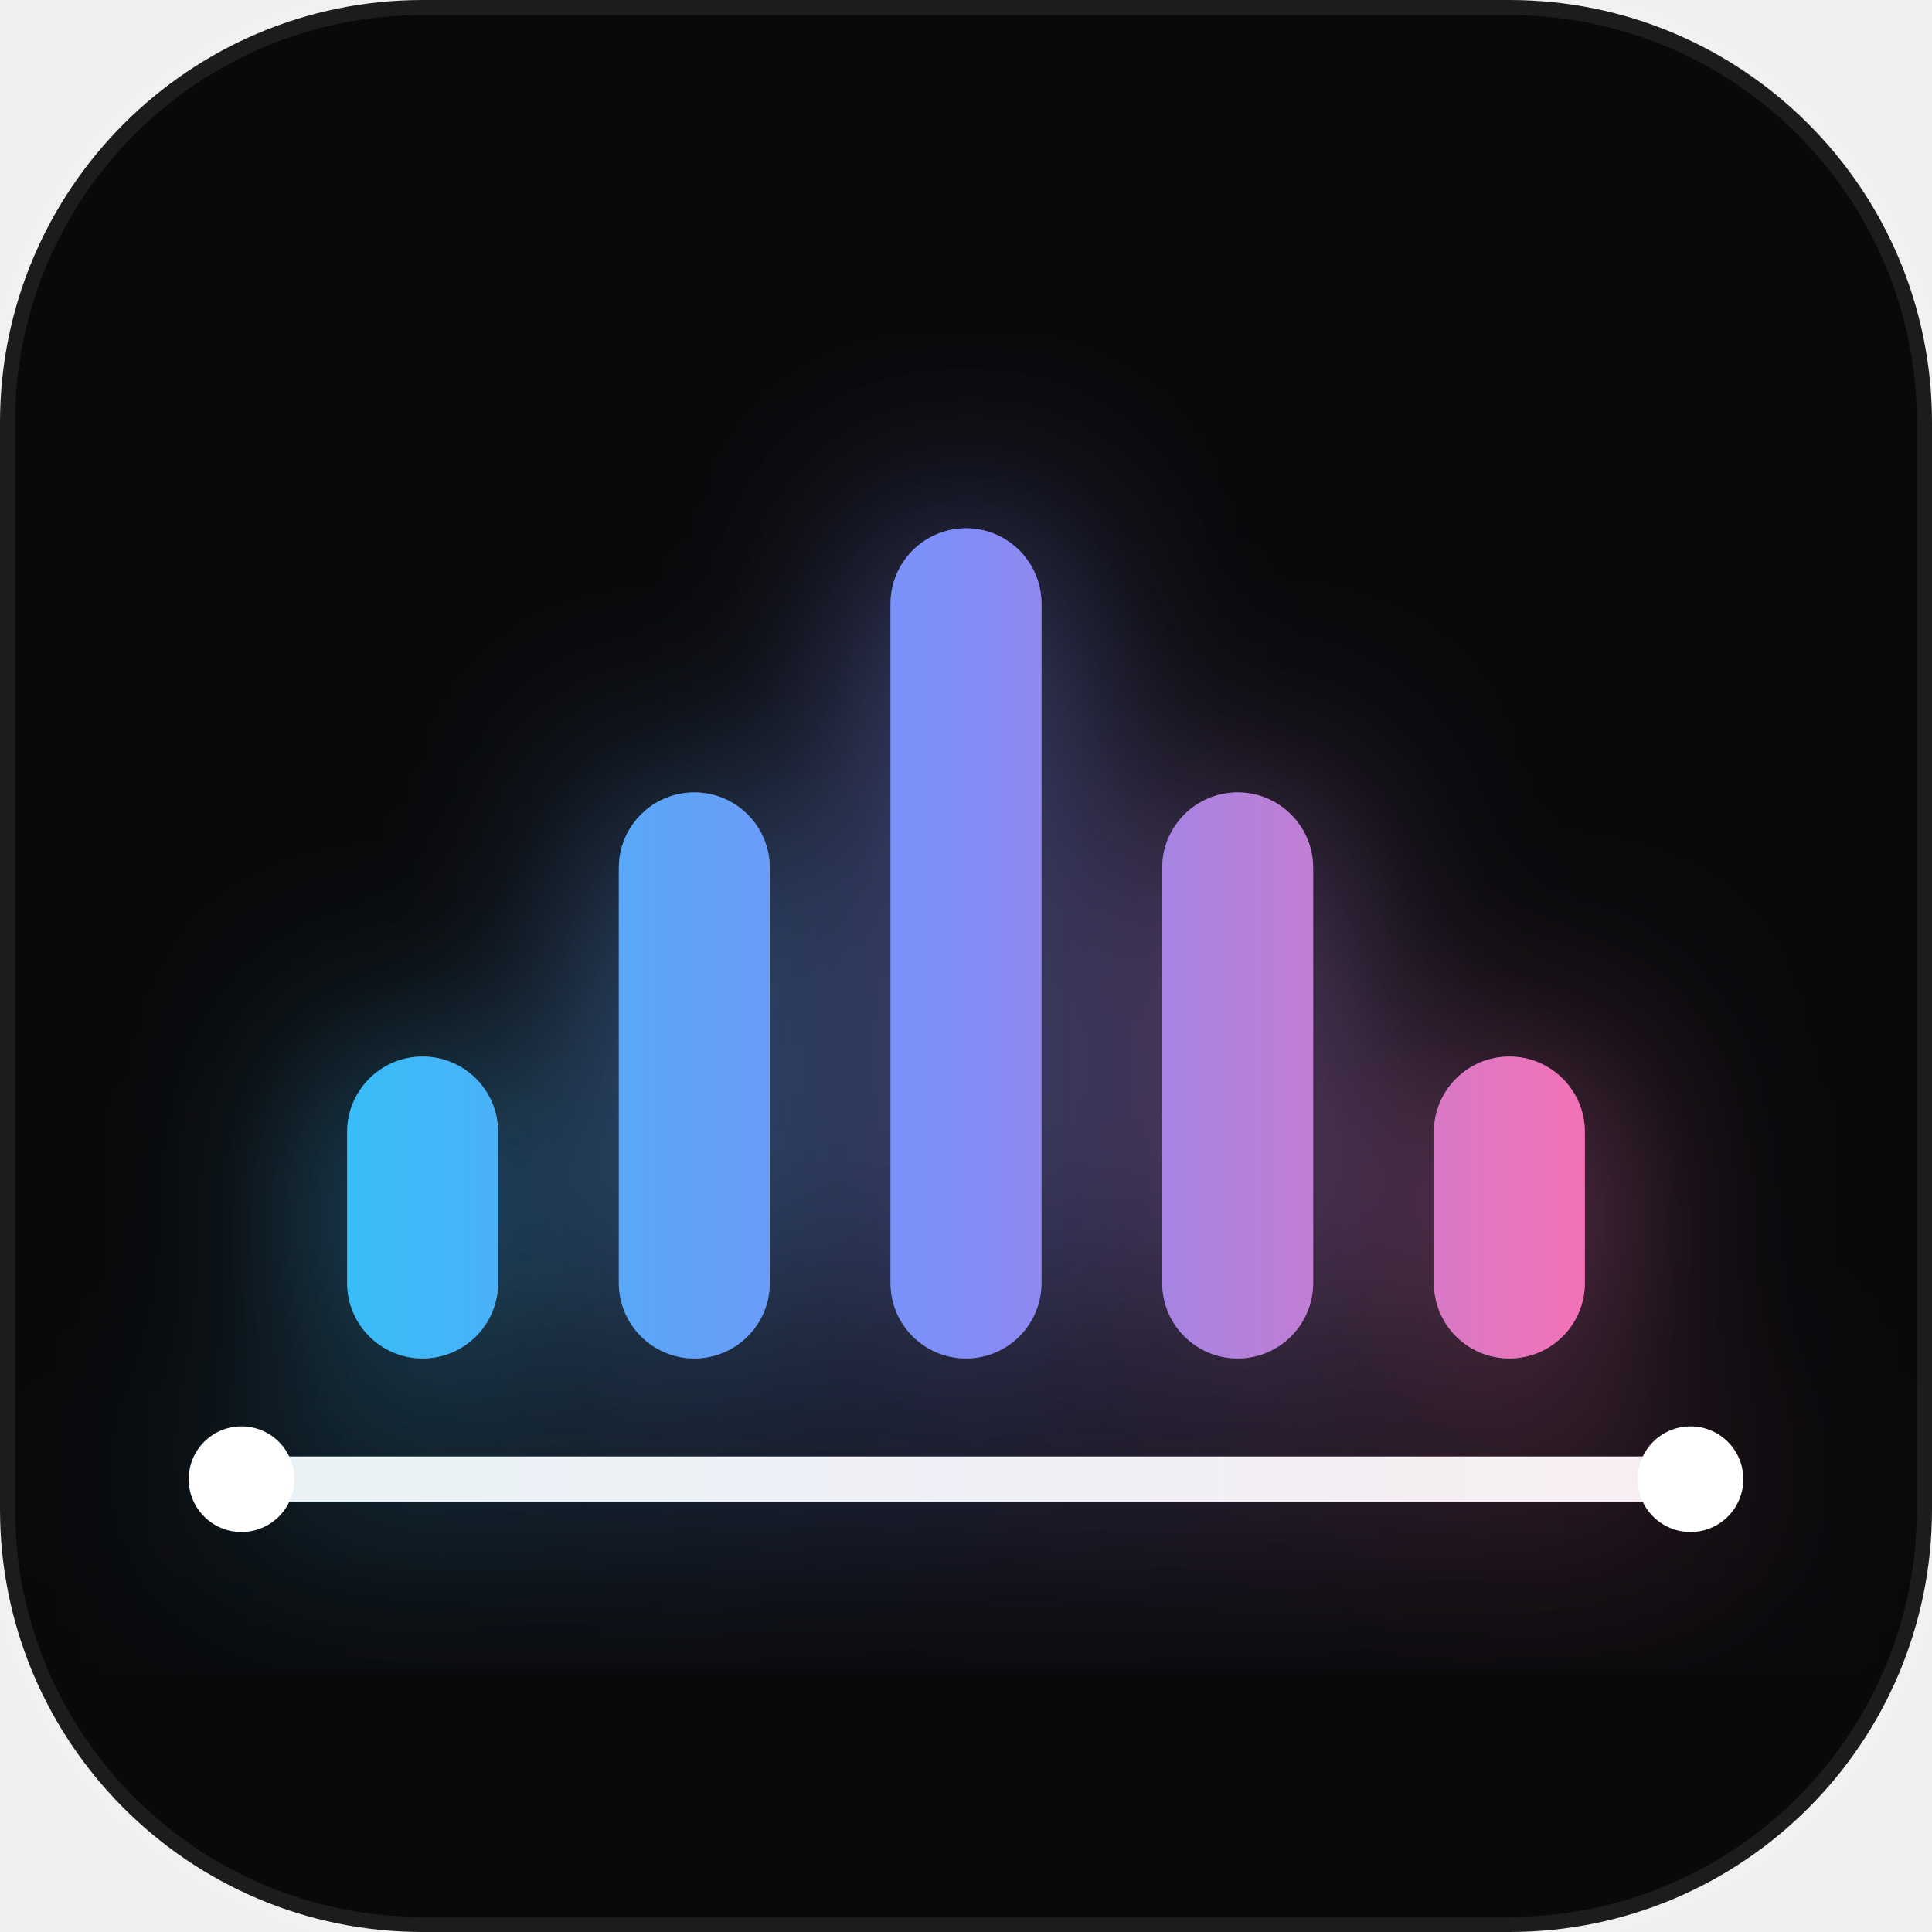
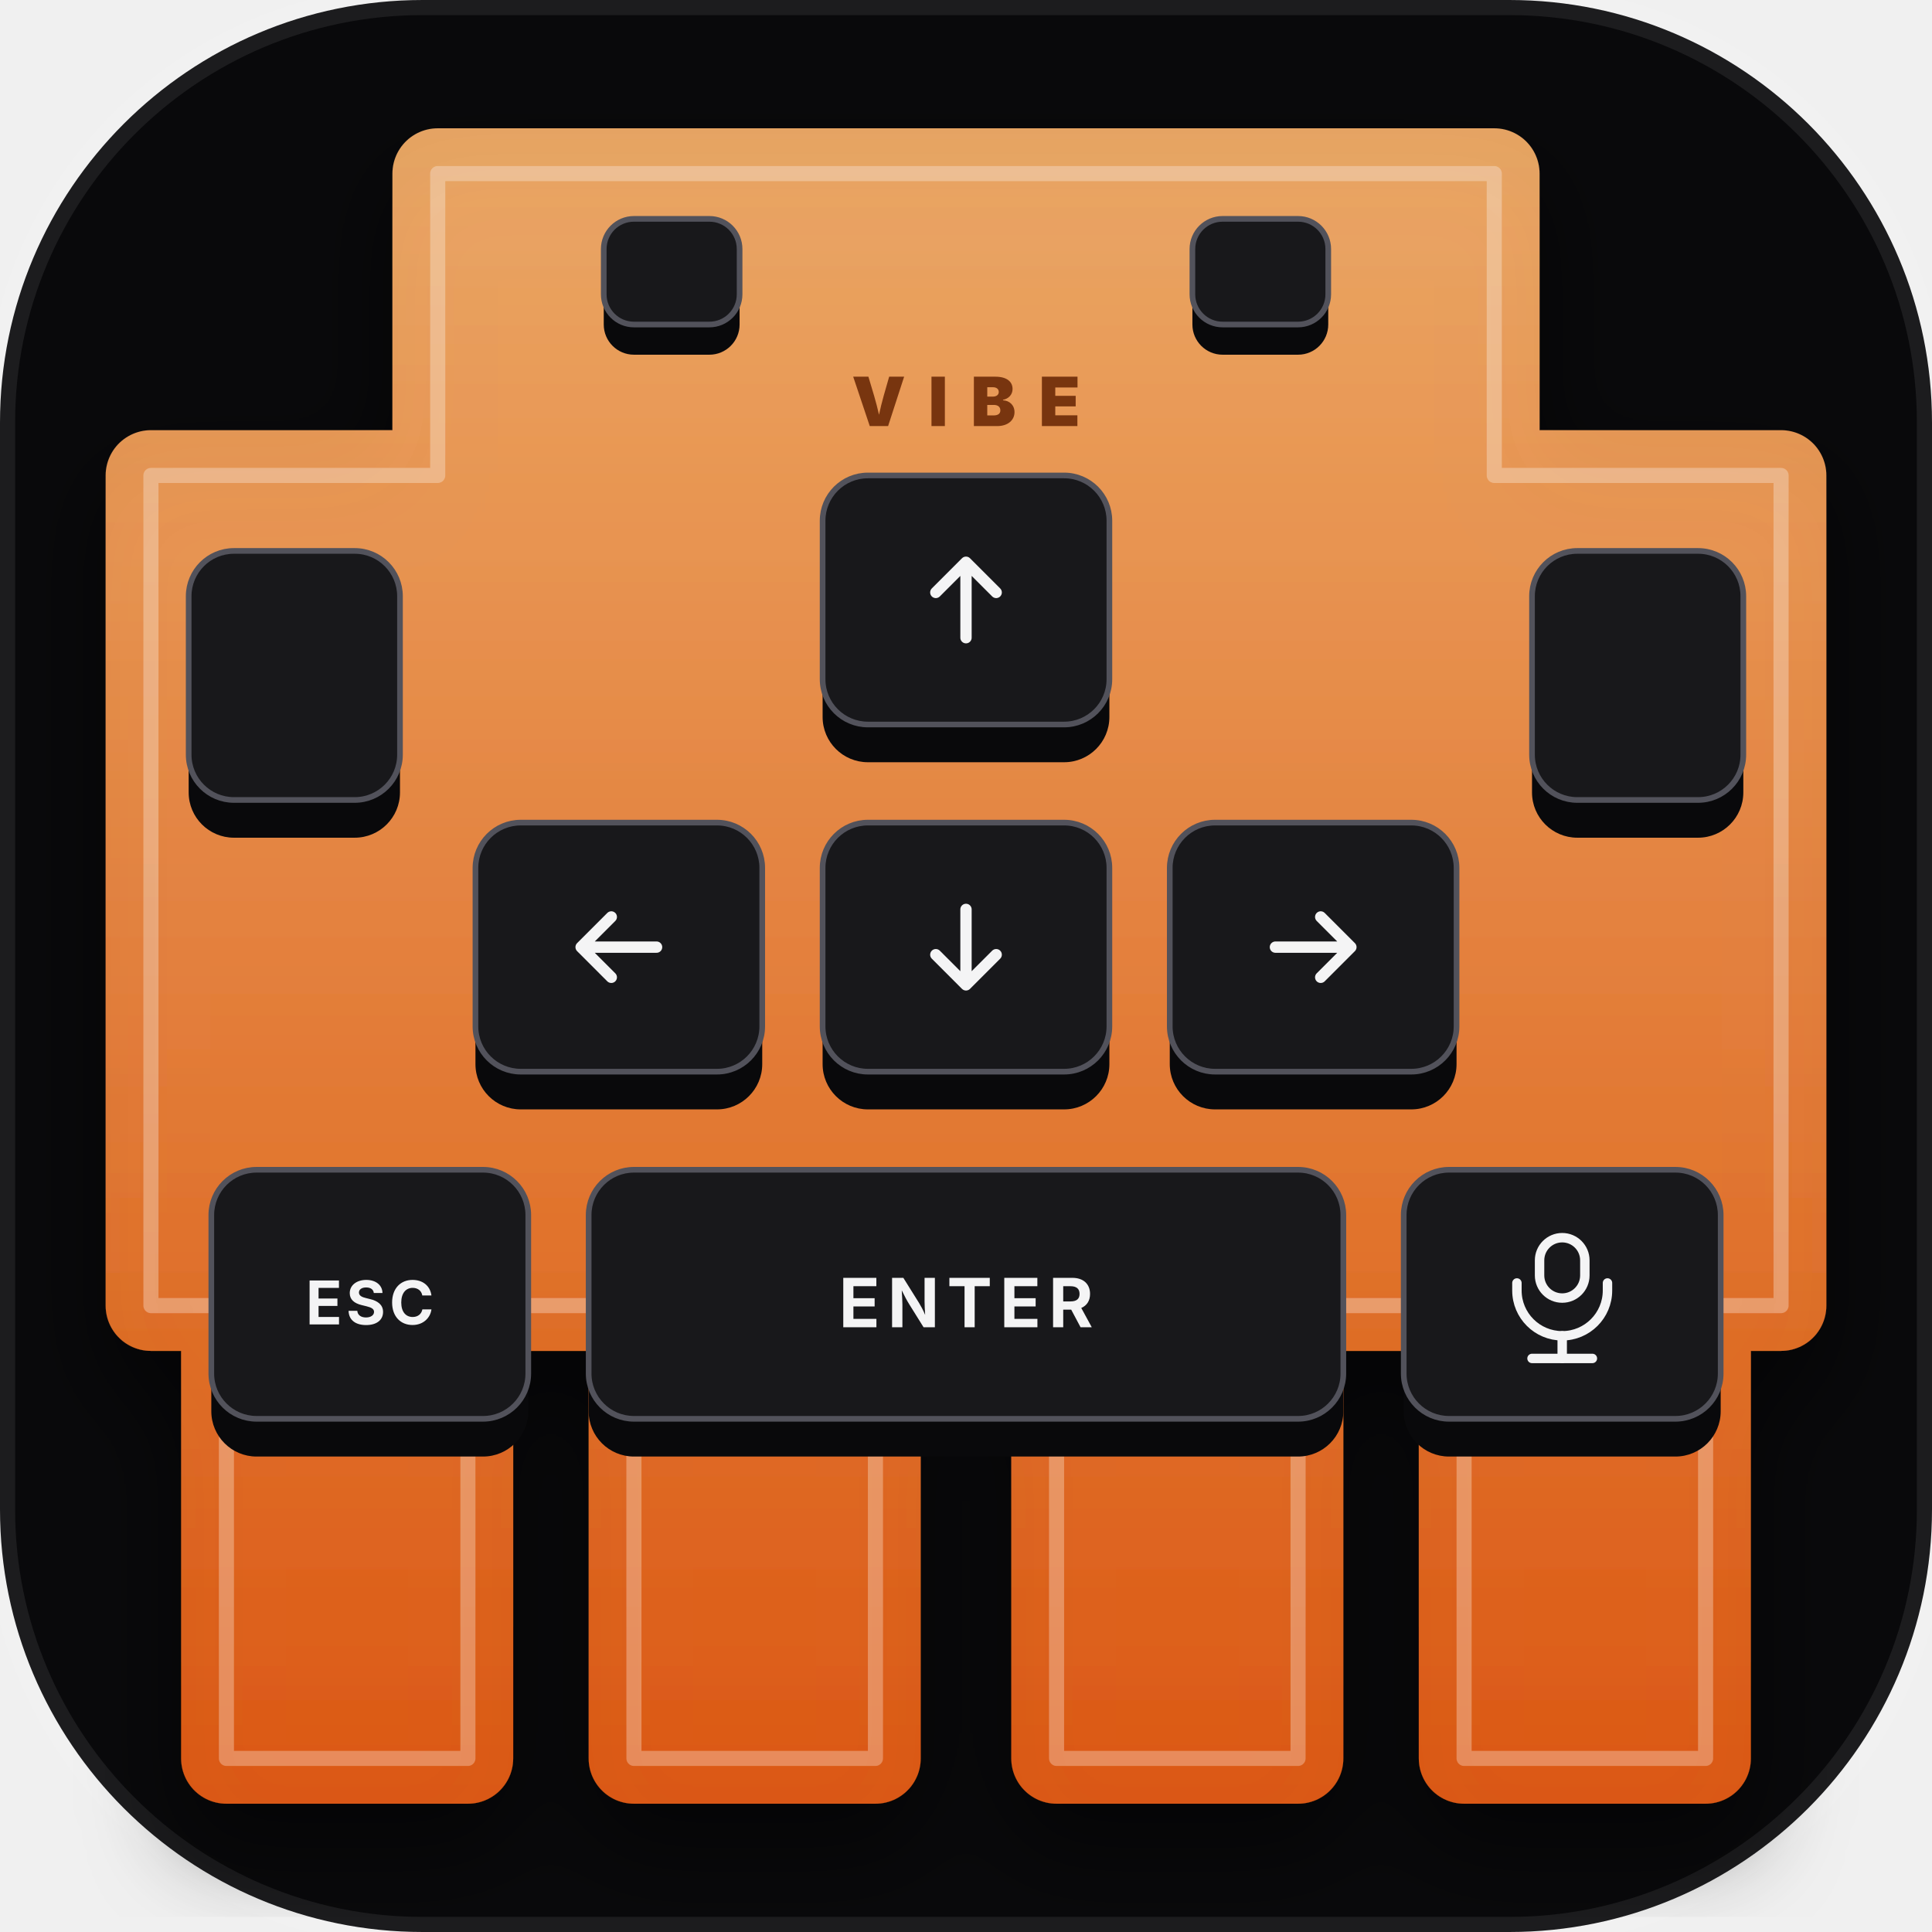
<svg xmlns="http://www.w3.org/2000/svg" width="512" height="512" viewBox="0 0 512 512" fill="none">
+   <defs>
+     <linearGradient id="alien-grad" x1="0" y1="0" x2="0" y2="512" gradientUnits="userSpaceOnUse">
+       <stop offset="0%" stop-color="#fdba74" />
+       <stop offset="100%" stop-color="#ea580c" />
+     </linearGradient>
+     <filter id="alien-shadow" x="-10%" y="-10%" width="120%" height="120%">
+       <feDropShadow dx="0" dy="12" stdDeviation="12" flood-color="#000000" flood-opacity="0.6" />
+     </filter>
+   </defs>
  <rect width="512" height="512" rx="112" fill="#09090b" />
  <rect width="512" height="512" rx="112" stroke="rgba(255,255,255,0.08)" stroke-width="8" />
-   <defs>
-     <linearGradient id="wave" x1="92" y1="0" x2="420" y2="0" gradientUnits="userSpaceOnUse">
-       <stop offset="0%" stop-color="#38bdf8" />
-       <stop offset="50%" stop-color="#818cf8" />
-       <stop offset="100%" stop-color="#f472b6" />
-     </linearGradient>
-     <filter id="glow" x="-20%" y="-20%" width="140%" height="140%">
-       <feGaussianBlur stdDeviation="28" result="blur" />
-       <feComposite in="SourceGraphic" in2="blur" operator="over" />
-     </filter>
-   </defs>
-   <g filter="url(#glow)" opacity="0.65">
-     <rect x="92" y="280" width="40" height="80" rx="20" fill="url(#wave)" />
-     <rect x="164" y="210" width="40" height="150" rx="20" fill="url(#wave)" />
-     <rect x="236" y="140" width="40" height="220" rx="20" fill="url(#wave)" />
-     <rect x="308" y="210" width="40" height="150" rx="20" fill="url(#wave)" />
-     <rect x="380" y="280" width="40" height="80" rx="20" fill="url(#wave)" />
-     <line x1="64" y1="392" x2="448" y2="392" stroke="url(#wave)" stroke-width="12" stroke-linecap="round" />
+   <g filter="url(#alien-shadow)">
+     <path d="M 116 46 H 396 V 126 H 472 V 346 H 452 V 466 H 388 V 346 H 344 V 466 H 280 V 346 H 232 V 466 H 168 V 346 H 124 V 466 H 60 V 346 H 40 V 126 H 116 Z" fill="url(#alien-grad)" stroke="url(#alien-grad)" stroke-width="24" stroke-linejoin="round" opacity="0.9" />
+     <path d="M 116 46 H 396 V 126 H 472 V 346 H 452 V 466 H 388 V 346 H 344 V 466 H 280 V 346 H 232 V 466 H 168 V 346 H 124 V 466 H 60 V 346 H 40 V 126 H 116 Z" fill="none" stroke="#ffffff" stroke-opacity="0.3" stroke-width="4" stroke-linejoin="round" />
  </g>
-   <g>
-     <rect x="92" y="280" width="40" height="80" rx="20" fill="url(#wave)" />
-     <rect x="164" y="210" width="40" height="150" rx="20" fill="url(#wave)" />
-     <rect x="236" y="140" width="40" height="220" rx="20" fill="url(#wave)" />
-     <rect x="308" y="210" width="40" height="150" rx="20" fill="url(#wave)" />
-     <rect x="380" y="280" width="40" height="80" rx="20" fill="url(#wave)" />
+   <text x="256" y="106" fill="#78350f" font-family="system-ui, -apple-system, sans-serif" font-weight="900" font-size="18" letter-spacing="6" text-anchor="middle" dominant-baseline="middle">VIBE</text>
+   <rect x="160" y="58" width="36" height="36" rx="8" fill="#09090b" />
+   <rect x="160" y="58" width="36" height="28" rx="8" fill="#18181b" stroke="#52525b" stroke-width="1.5" />
+   <rect x="316" y="58" width="36" height="36" rx="8" fill="#09090b" />
+   <rect x="316" y="58" width="36" height="28" rx="8" fill="#18181b" stroke="#52525b" stroke-width="1.5" />
+   <rect x="50" y="146" width="56" height="76" rx="12" fill="#09090b" />
+   <rect x="50" y="146" width="56" height="66" rx="12" fill="#18181b" stroke="#52525b" stroke-width="1.5" />
+   <rect x="406" y="146" width="56" height="76" rx="12" fill="#09090b" />
+   <rect x="406" y="146" width="56" height="66" rx="12" fill="#18181b" stroke="#52525b" stroke-width="1.5" />
+   <rect x="218" y="126" width="76" height="76" rx="12" fill="#09090b" />
+   <rect x="218" y="126" width="76" height="66" rx="12" fill="#18181b" stroke="#52525b" stroke-width="1.5" />
+   <path d="M256 149 L256 169 M248 157 L256 149 L264 157" stroke="#f4f4f5" stroke-width="3" stroke-linecap="round" stroke-linejoin="round" fill="none" />
+   <rect x="126" y="218" width="76" height="76" rx="12" fill="#09090b" />
+   <rect x="126" y="218" width="76" height="66" rx="12" fill="#18181b" stroke="#52525b" stroke-width="1.5" />
+   <path d="M174 251 L154 251 M162 243 L154 251 L162 259" stroke="#f4f4f5" stroke-width="3" stroke-linecap="round" stroke-linejoin="round" fill="none" />
+   <rect x="218" y="218" width="76" height="76" rx="12" fill="#09090b" />
+   <rect x="218" y="218" width="76" height="66" rx="12" fill="#18181b" stroke="#52525b" stroke-width="1.5" />
+   <path d="M256 241 L256 261 M248 253 L256 261 L264 253" stroke="#f4f4f5" stroke-width="3" stroke-linecap="round" stroke-linejoin="round" fill="none" />
+   <rect x="310" y="218" width="76" height="76" rx="12" fill="#09090b" />
+   <rect x="310" y="218" width="76" height="66" rx="12" fill="#18181b" stroke="#52525b" stroke-width="1.5" />
+   <path d="M338 251 L358 251 M350 243 L358 251 L350 259" stroke="#f4f4f5" stroke-width="3" stroke-linecap="round" stroke-linejoin="round" fill="none" />
+   <rect x="56" y="310" width="84" height="76" rx="12" fill="#09090b" />
+   <rect x="56" y="310" width="84" height="66" rx="12" fill="#18181b" stroke="#52525b" stroke-width="1.5" />
+   <text x="98" y="345" fill="#f4f4f5" font-family="system-ui, -apple-system, sans-serif" font-weight="700" font-size="16" letter-spacing="1" text-anchor="middle" dominant-baseline="middle">ESC</text>
+   <rect x="156" y="310" width="200" height="76" rx="12" fill="#09090b" />
+   <rect x="156" y="310" width="200" height="66" rx="12" fill="#18181b" stroke="#52525b" stroke-width="1.5" />
+   <text x="256" y="345" fill="#f4f4f5" font-family="system-ui, -apple-system, sans-serif" font-weight="700" font-size="18" letter-spacing="2" text-anchor="middle" dominant-baseline="middle">ENTER</text>
+   <rect x="372" y="310" width="84" height="76" rx="12" fill="#09090b" />
+   <rect x="372" y="310" width="84" height="66" rx="12" fill="#18181b" stroke="#52525b" stroke-width="1.5" />
+   <g stroke="#f4f4f5" stroke-width="2.5" stroke-linecap="round" stroke-linejoin="round" fill="none">
+     <rect x="408" y="328" width="12" height="16" rx="6" />
+     <path d="M402 340 v 2 a 12 12 0 0 0 24 0 v -2" />
+     <path d="M414 354 v 6" />
+     <path d="M406 360 h 16" />
  </g>
-   <line x1="64" y1="392" x2="448" y2="392" stroke="#ffffff" stroke-width="12" stroke-linecap="round" opacity="0.9" />
-   <circle cx="64" cy="392" r="14" fill="#ffffff" />
-   <circle cx="448" cy="392" r="14" fill="#ffffff" />
</svg>
